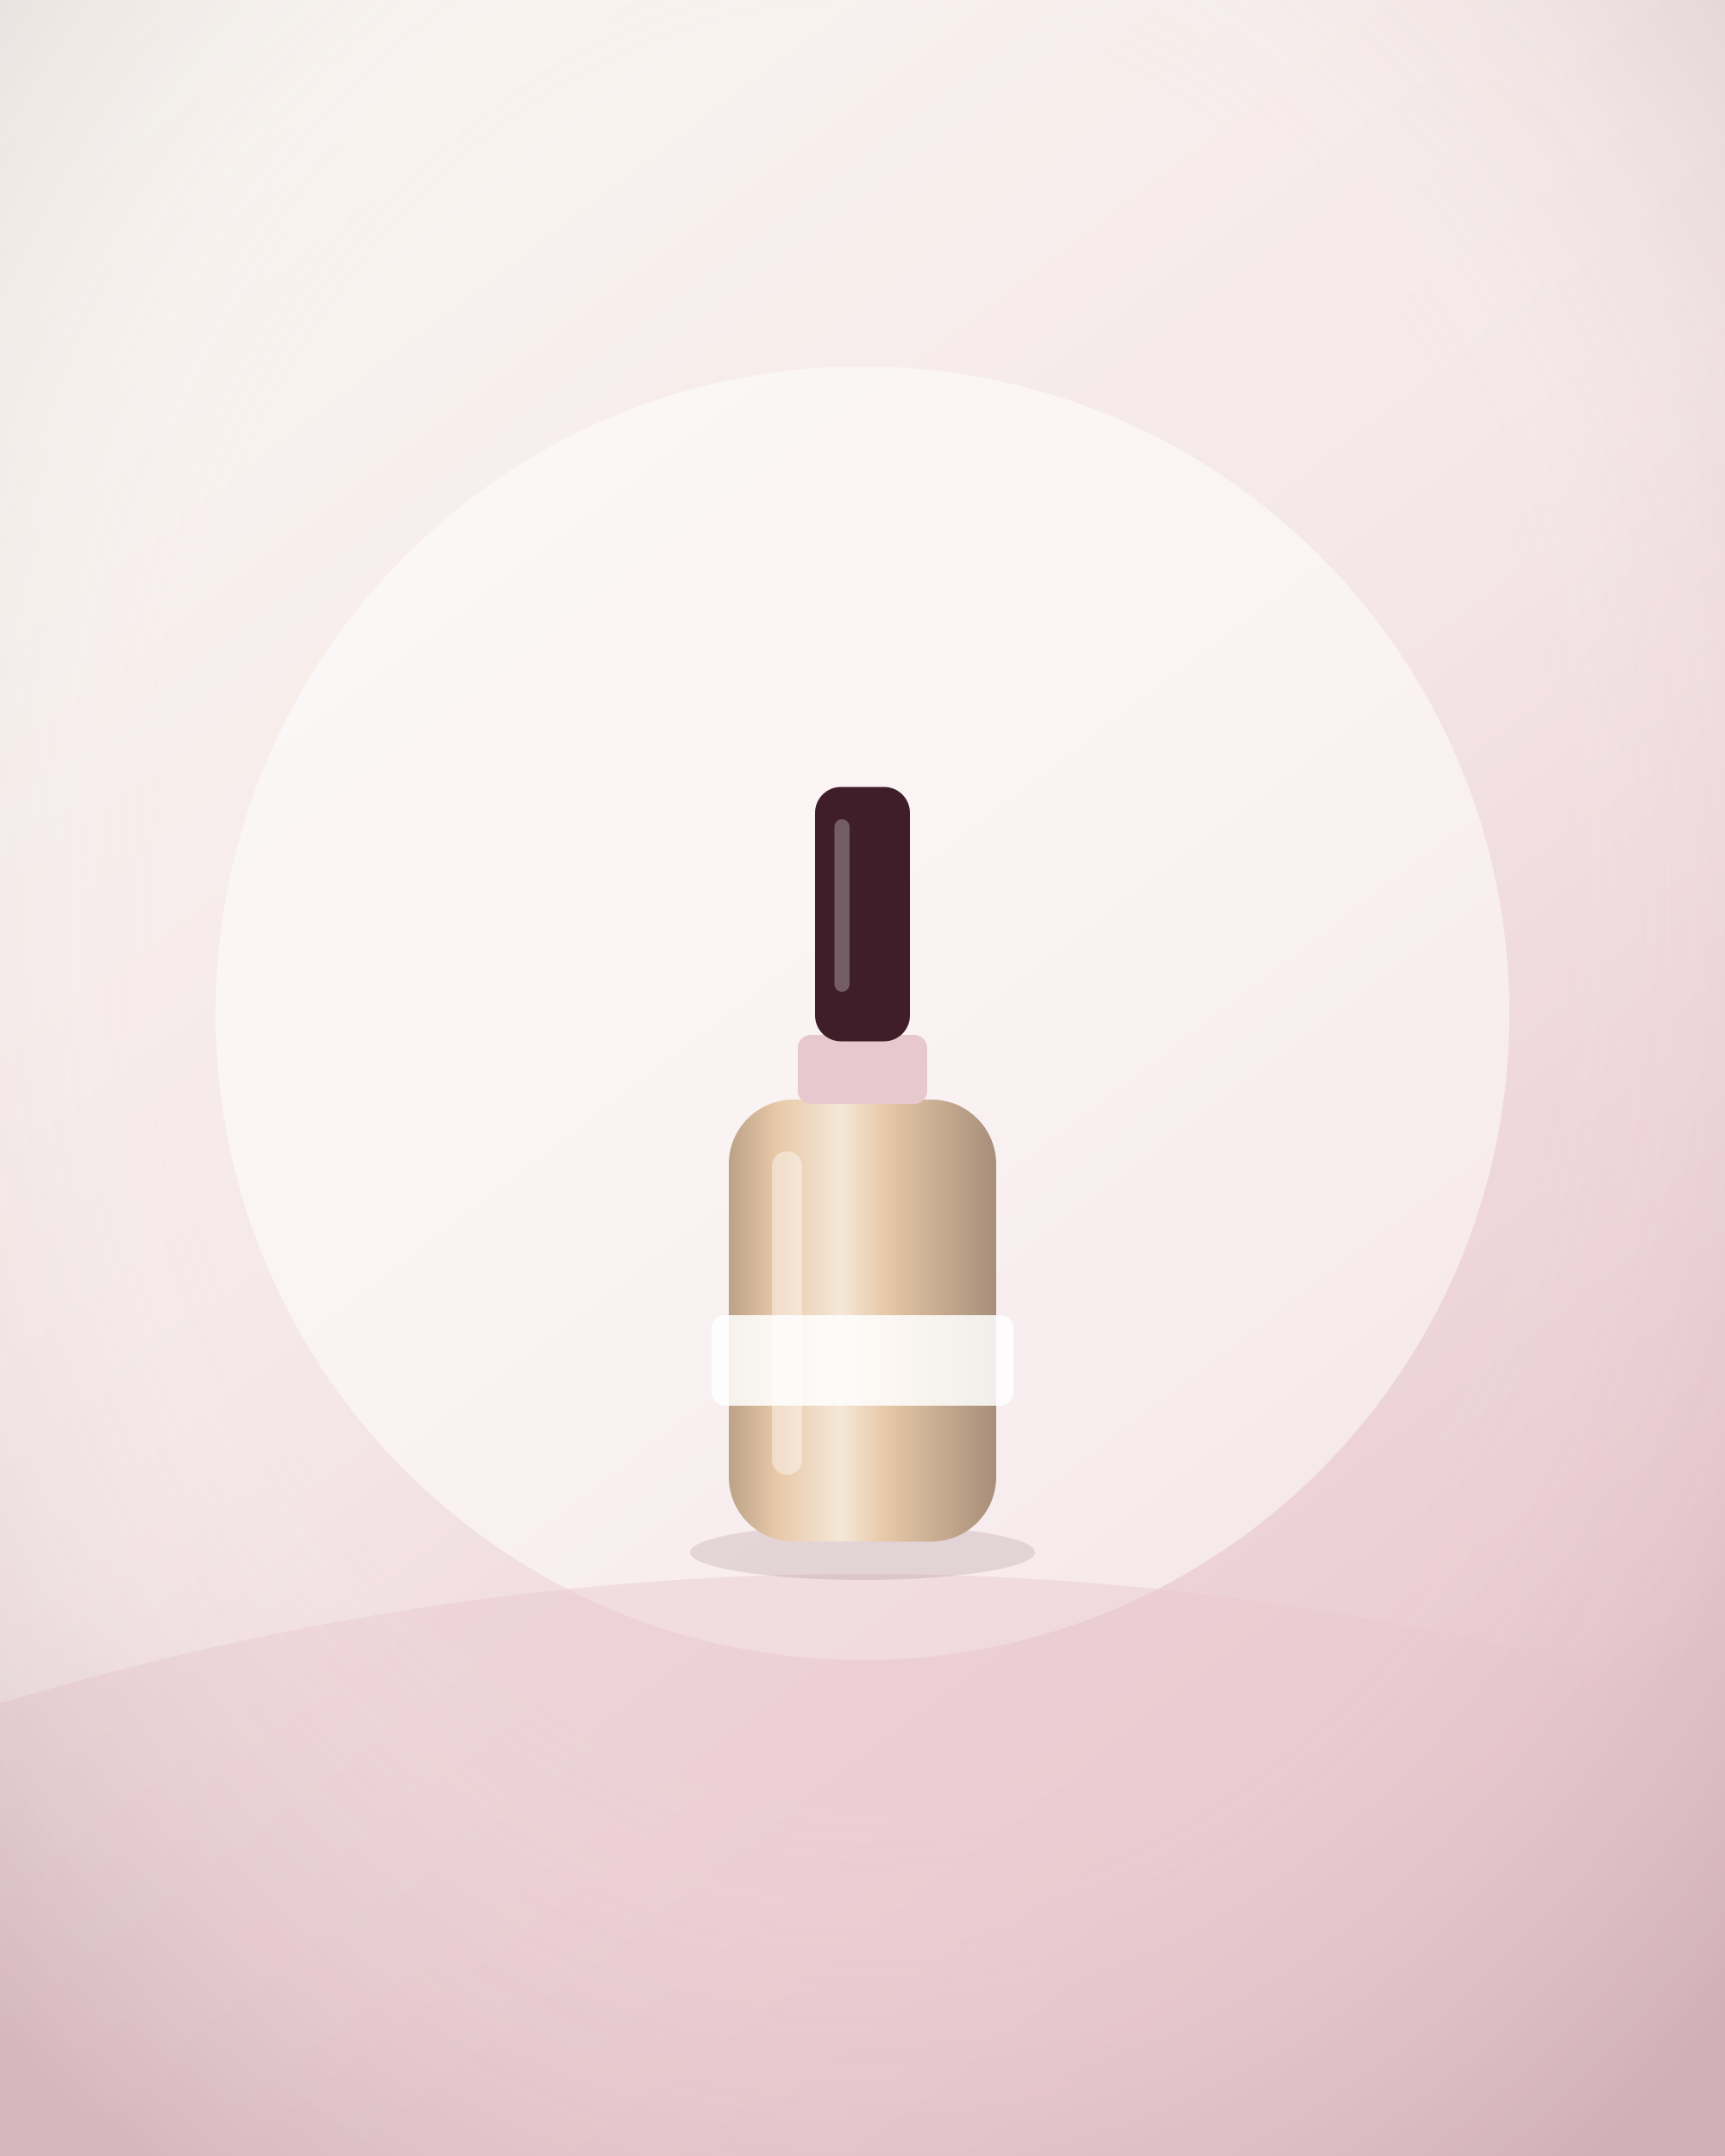
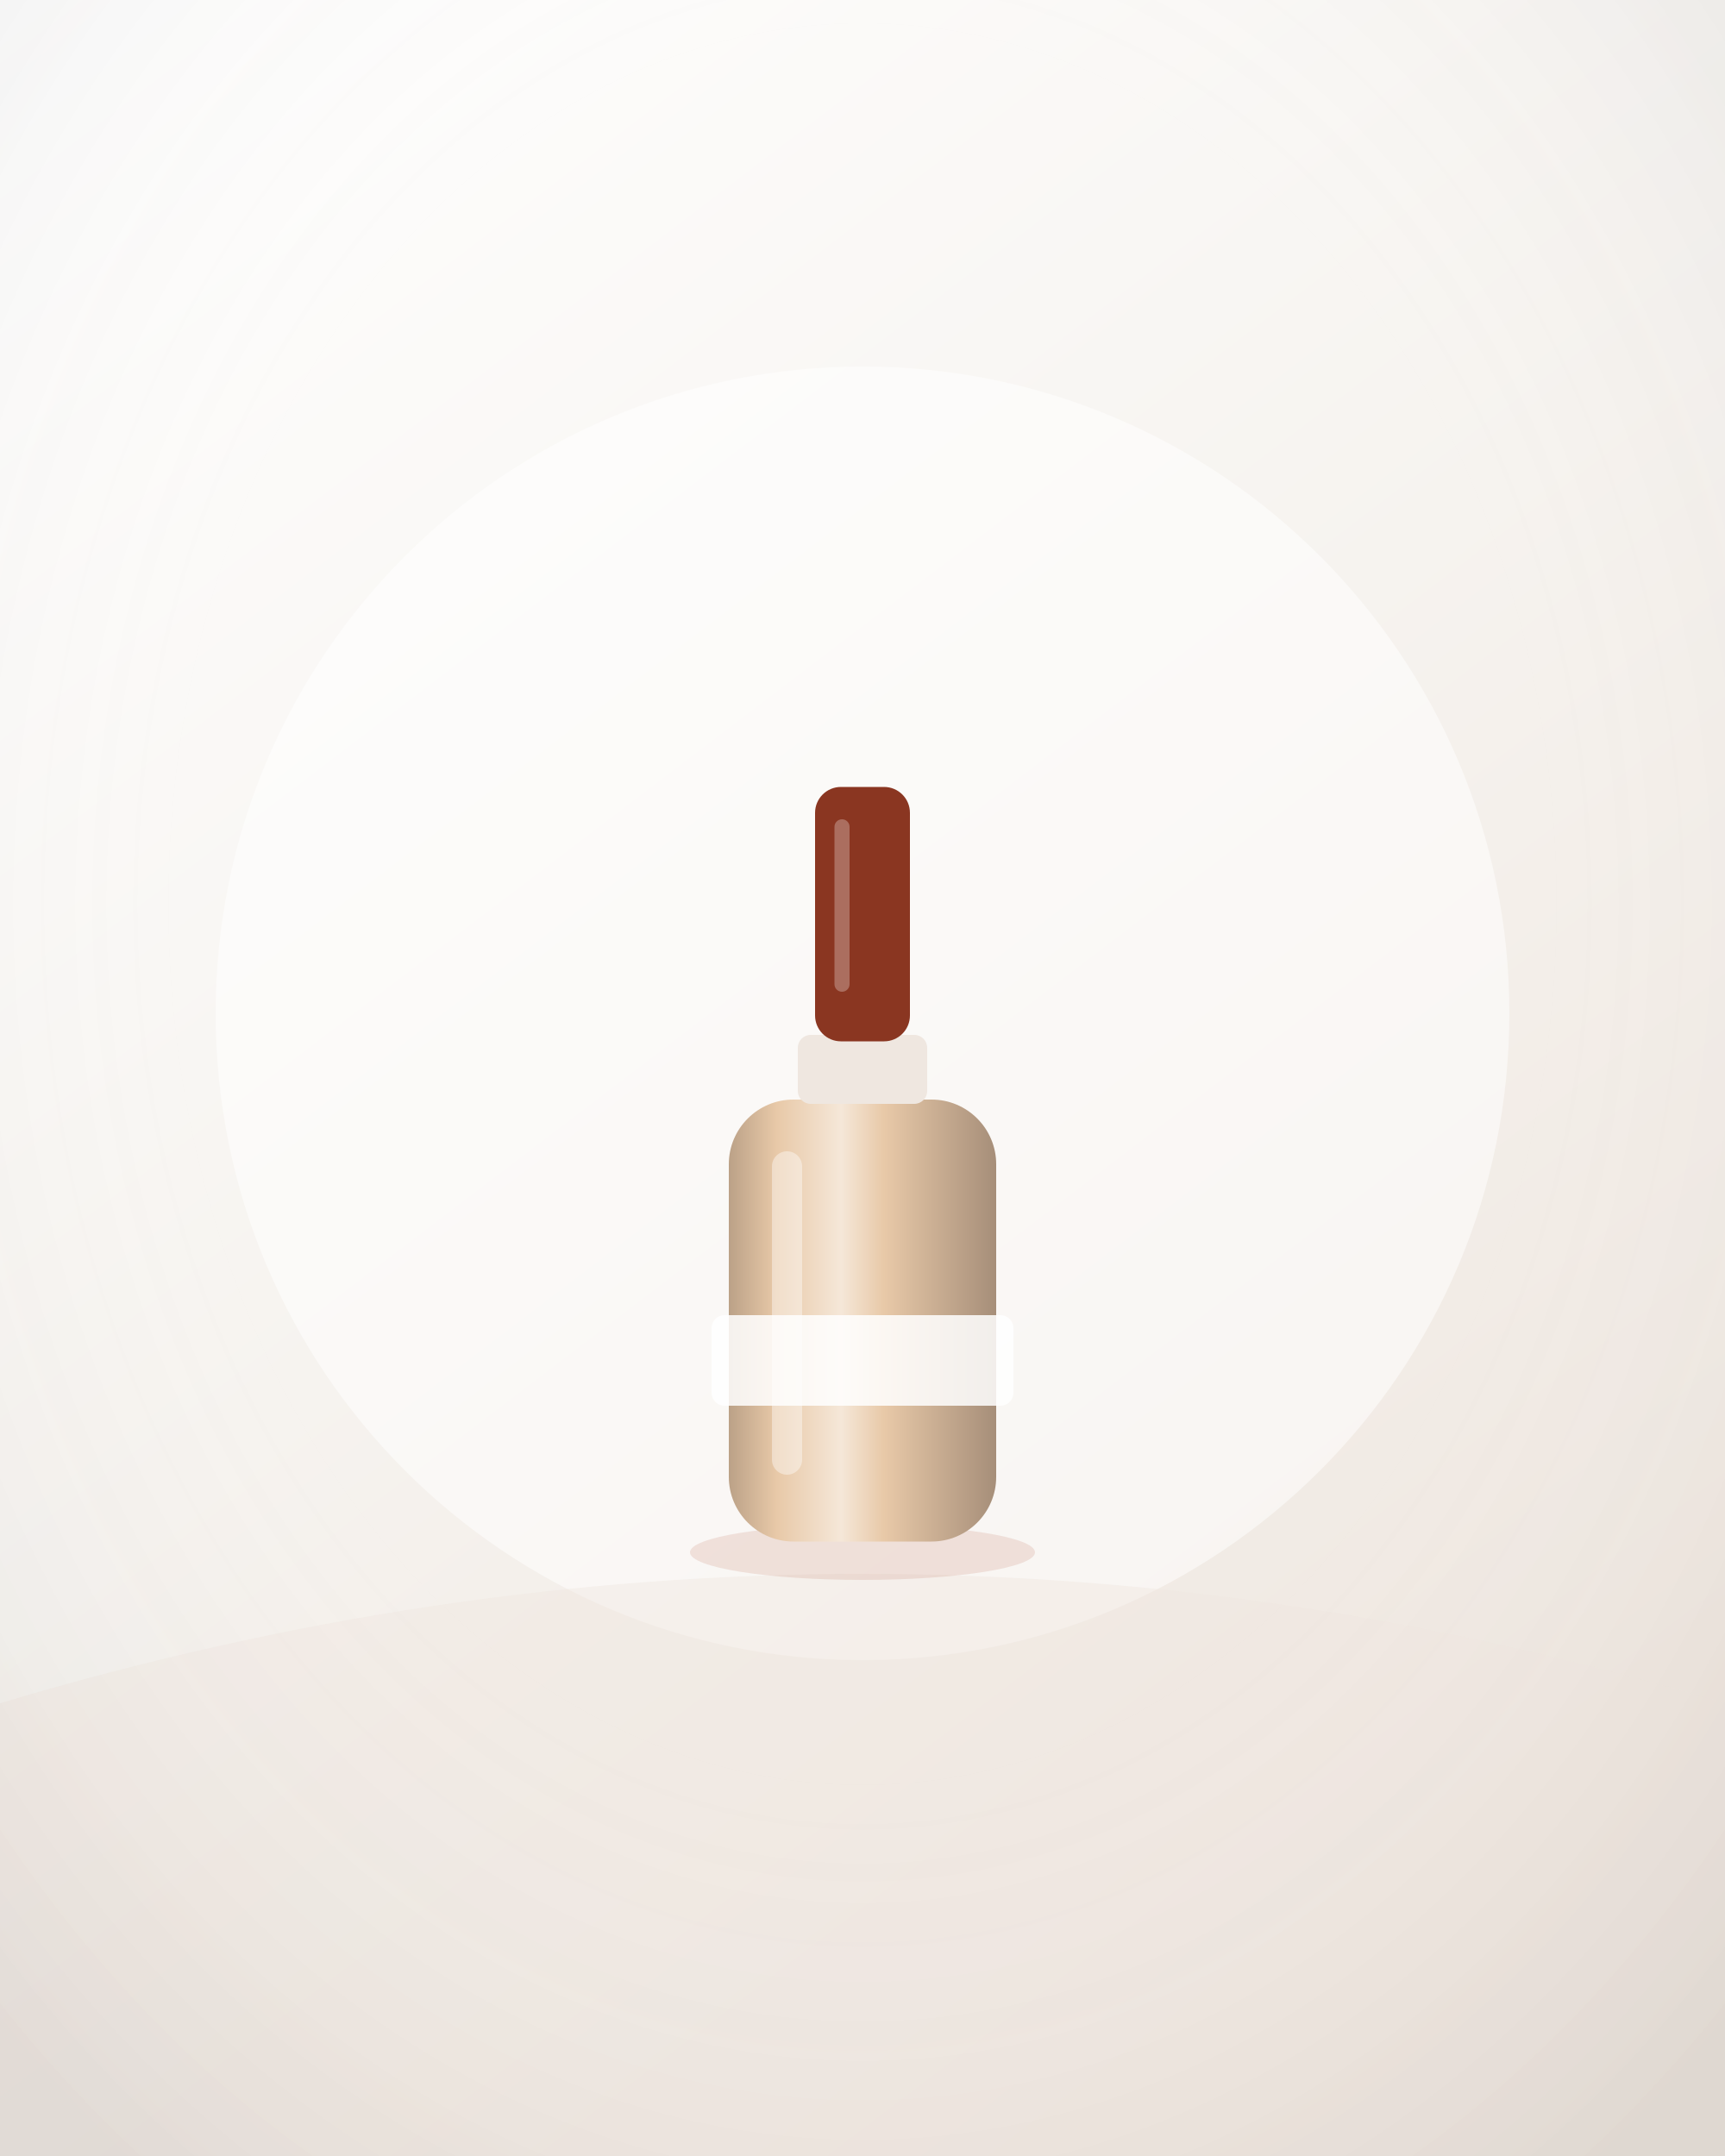
<svg xmlns="http://www.w3.org/2000/svg" viewBox="0 0 800 1000" width="800" height="1000" role="img">
  <defs>
    <linearGradient id="bg60" x1="0" y1="0" x2=".6" y2="1">
-       <stop offset="0" stop-color="#FAF7F2" />
-       <stop offset=".55" stop-color="#F5E7E8" />
-       <stop offset="1" stop-color="#E8C8CF" />
+       <stop offset="0" stop-color="#FFFFFF" />
+       <stop offset=".55" stop-color="#F6F3EF" />
+       <stop offset="1" stop-color="#EFE7E0" />
    </linearGradient>
    <radialGradient id="v61" cx=".5" cy=".42" r=".72">
      <stop offset=".55" stop-color="#fff" stop-opacity="0" />
-       <stop offset="1" stop-color="#572B3A" stop-opacity=".16" />
+       <stop offset="1" stop-color="#141110" stop-opacity=".07" />
    </radialGradient>
    <linearGradient id="g59" x1="0" y1="0" x2="1" y2="0">
      <stop offset="0" stop-color="#bba187" />
      <stop offset=".18" stop-color="#E8C9A8" />
      <stop offset=".42" stop-color="#f5e7d8" />
      <stop offset=".58" stop-color="#E8C9A8" />
      <stop offset="1" stop-color="#a68e79" />
    </linearGradient>
  </defs>
  <rect width="800" height="1000" fill="url(#bg60)" />
  <circle cx="400" cy="470" r="300" fill="#fff" opacity=".5" />
-   <path d="M0 1000 L0 790 Q 400 670 800 790 L800 1000 Z" fill="#E8C8CF" opacity=".45" />
+   <path d="M0 1000 L0 790 Q 400 670 800 790 L800 1000 Z" fill="#EFE7E0" opacity=".45" />
  <g transform="translate(400,520) rotate(0) scale(1)">
-     <ellipse cx="0" cy="200" rx="80" ry="12.8" fill="#572B3A" opacity=".13" />
+     <ellipse cx="0" cy="200" rx="80" ry="12.8" fill="#A8432A" opacity=".13" />
    <rect x="-62" y="-10" width="124" height="205" rx="30" fill="url(#g59)" />
    <rect x="-42" y="14" width="14" height="150" rx="7" fill="#fff" opacity=".4" />
-     <rect x="-30" y="-40" width="60" height="32" rx="6" fill="#E8C8CF" />
-     <rect x="-22" y="-155" width="44" height="118" rx="12" fill="#3F1E2A" />
+     <rect x="-30" y="-40" width="60" height="32" rx="6" fill="#EFE7E0" />
+     <rect x="-22" y="-155" width="44" height="118" rx="12" fill="#8A3621" />
    <rect x="-13" y="-140" width="7" height="80" rx="3.5" fill="#fff" opacity=".28" />
    <rect x="-70" y="90" width="140" height="42" rx="6" fill="#fff" opacity=".85" />
  </g>
  <rect width="800" height="1000" fill="url(#v61)" />
</svg>
